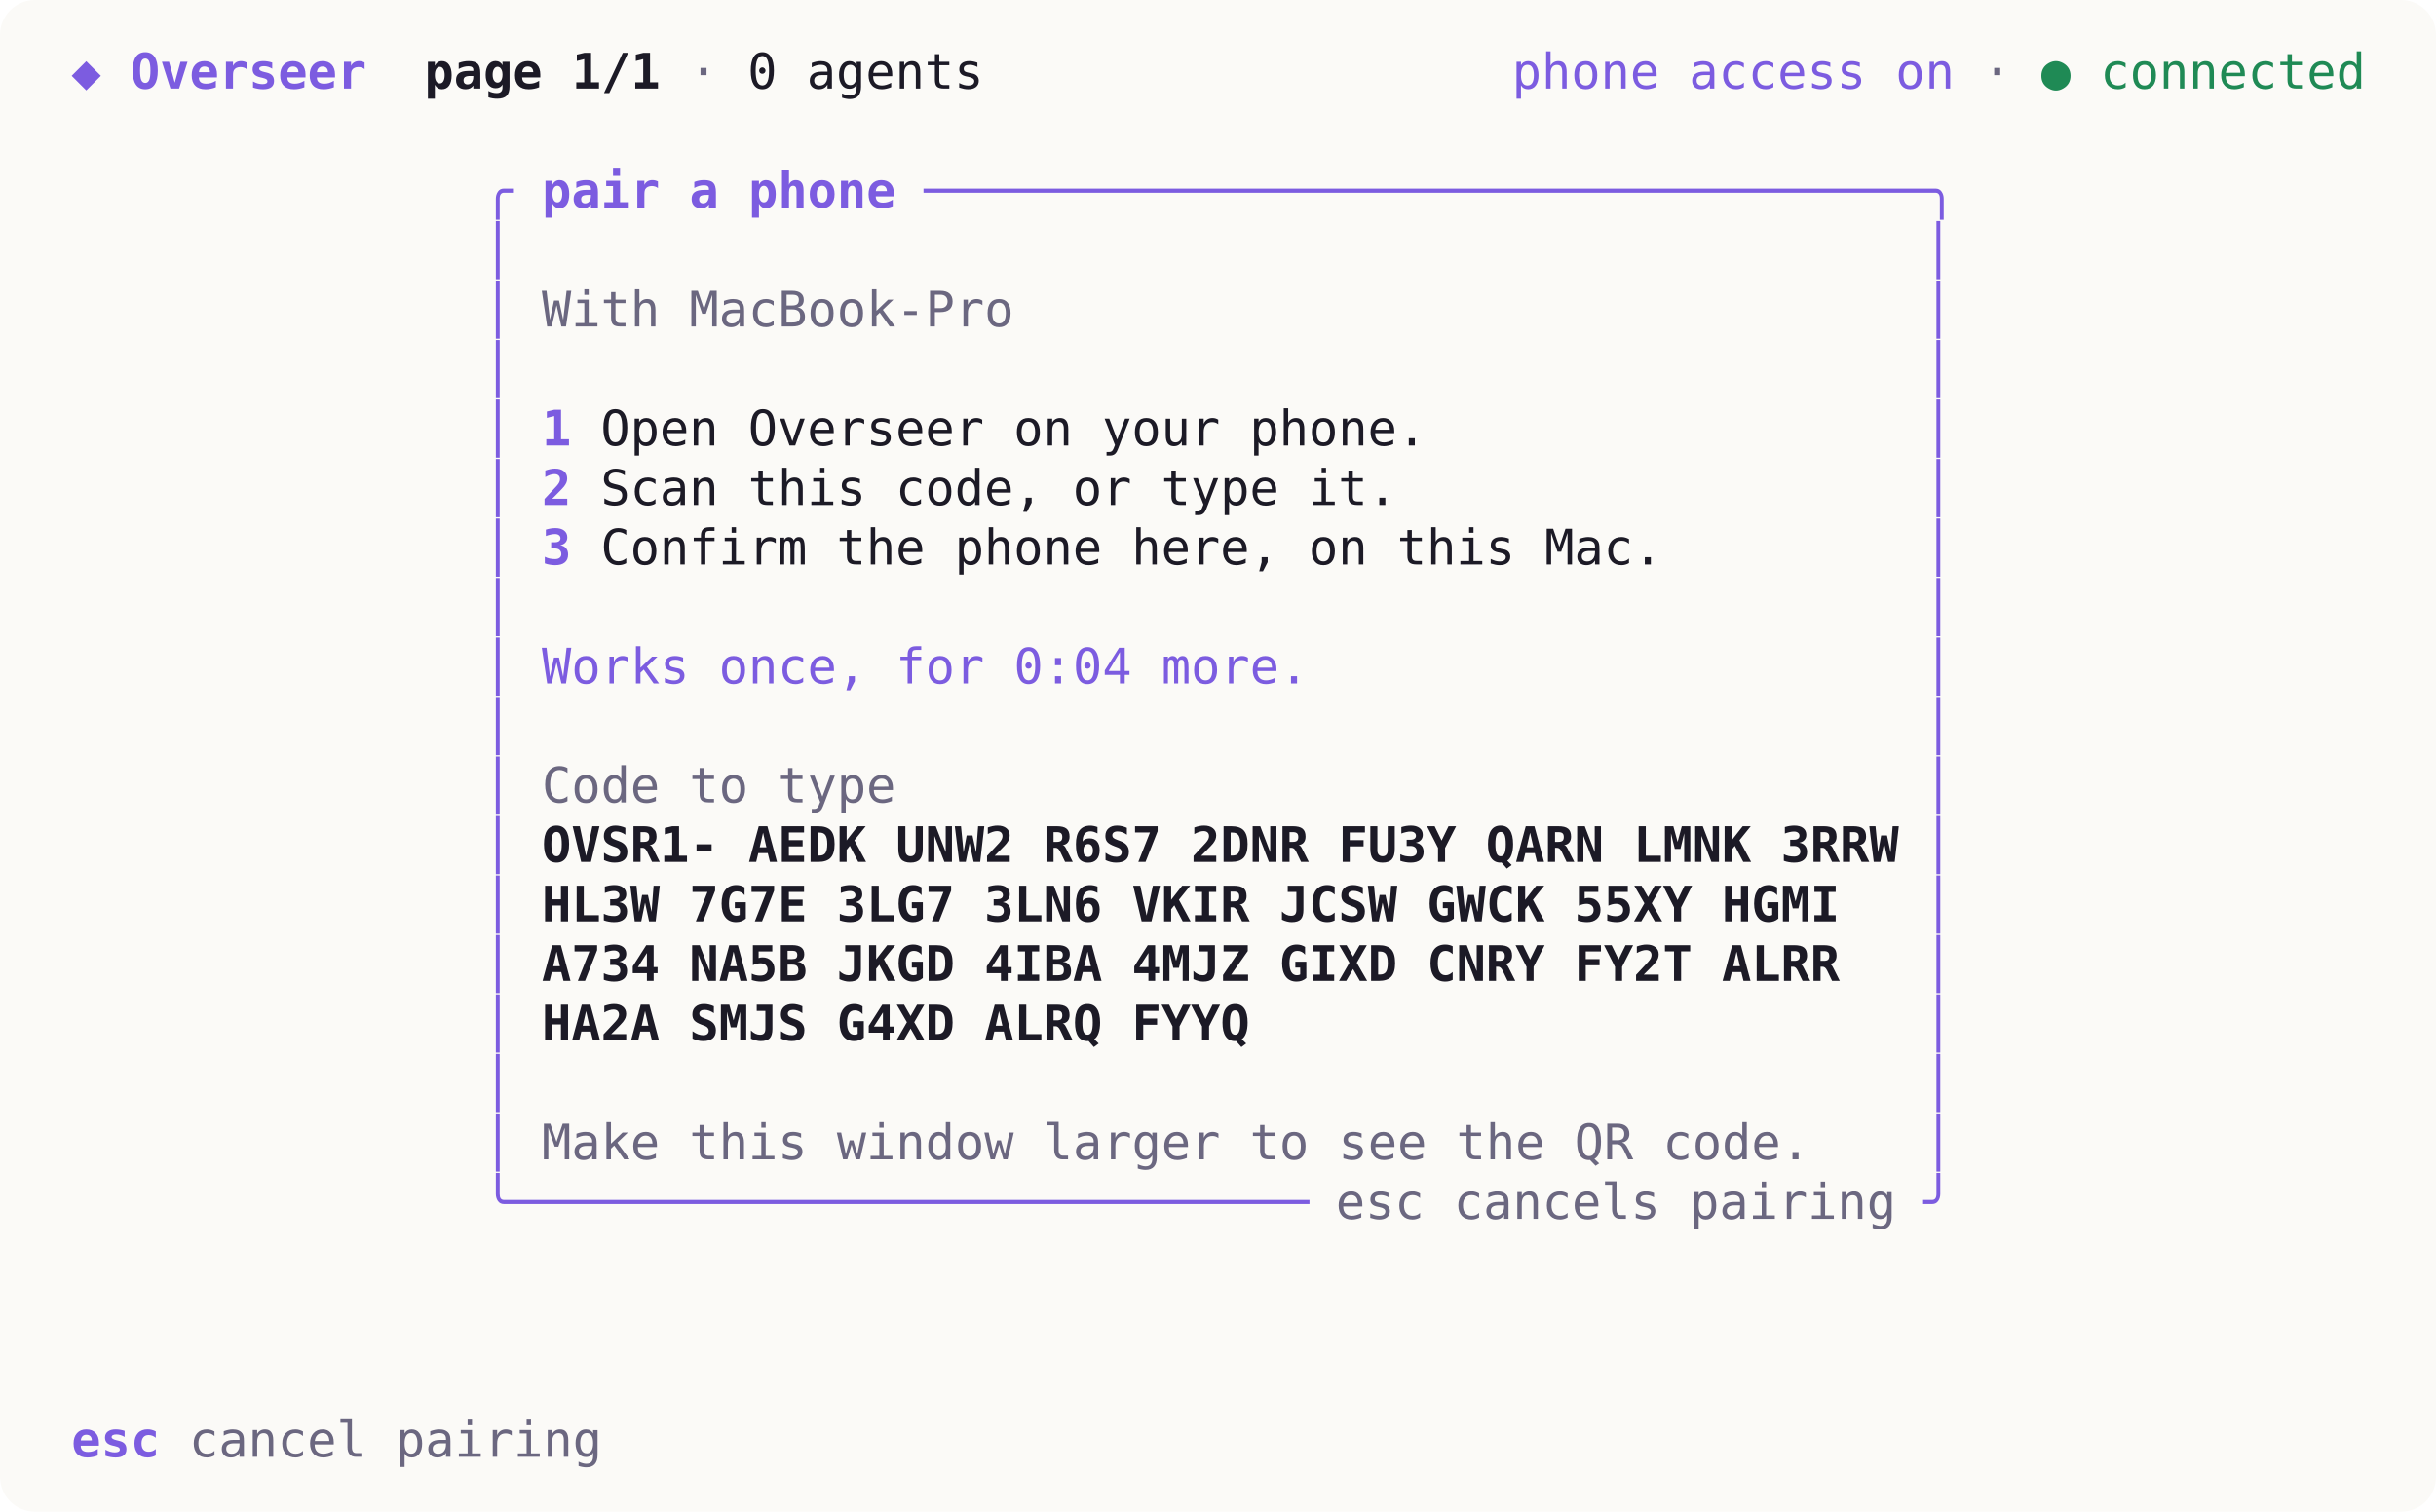
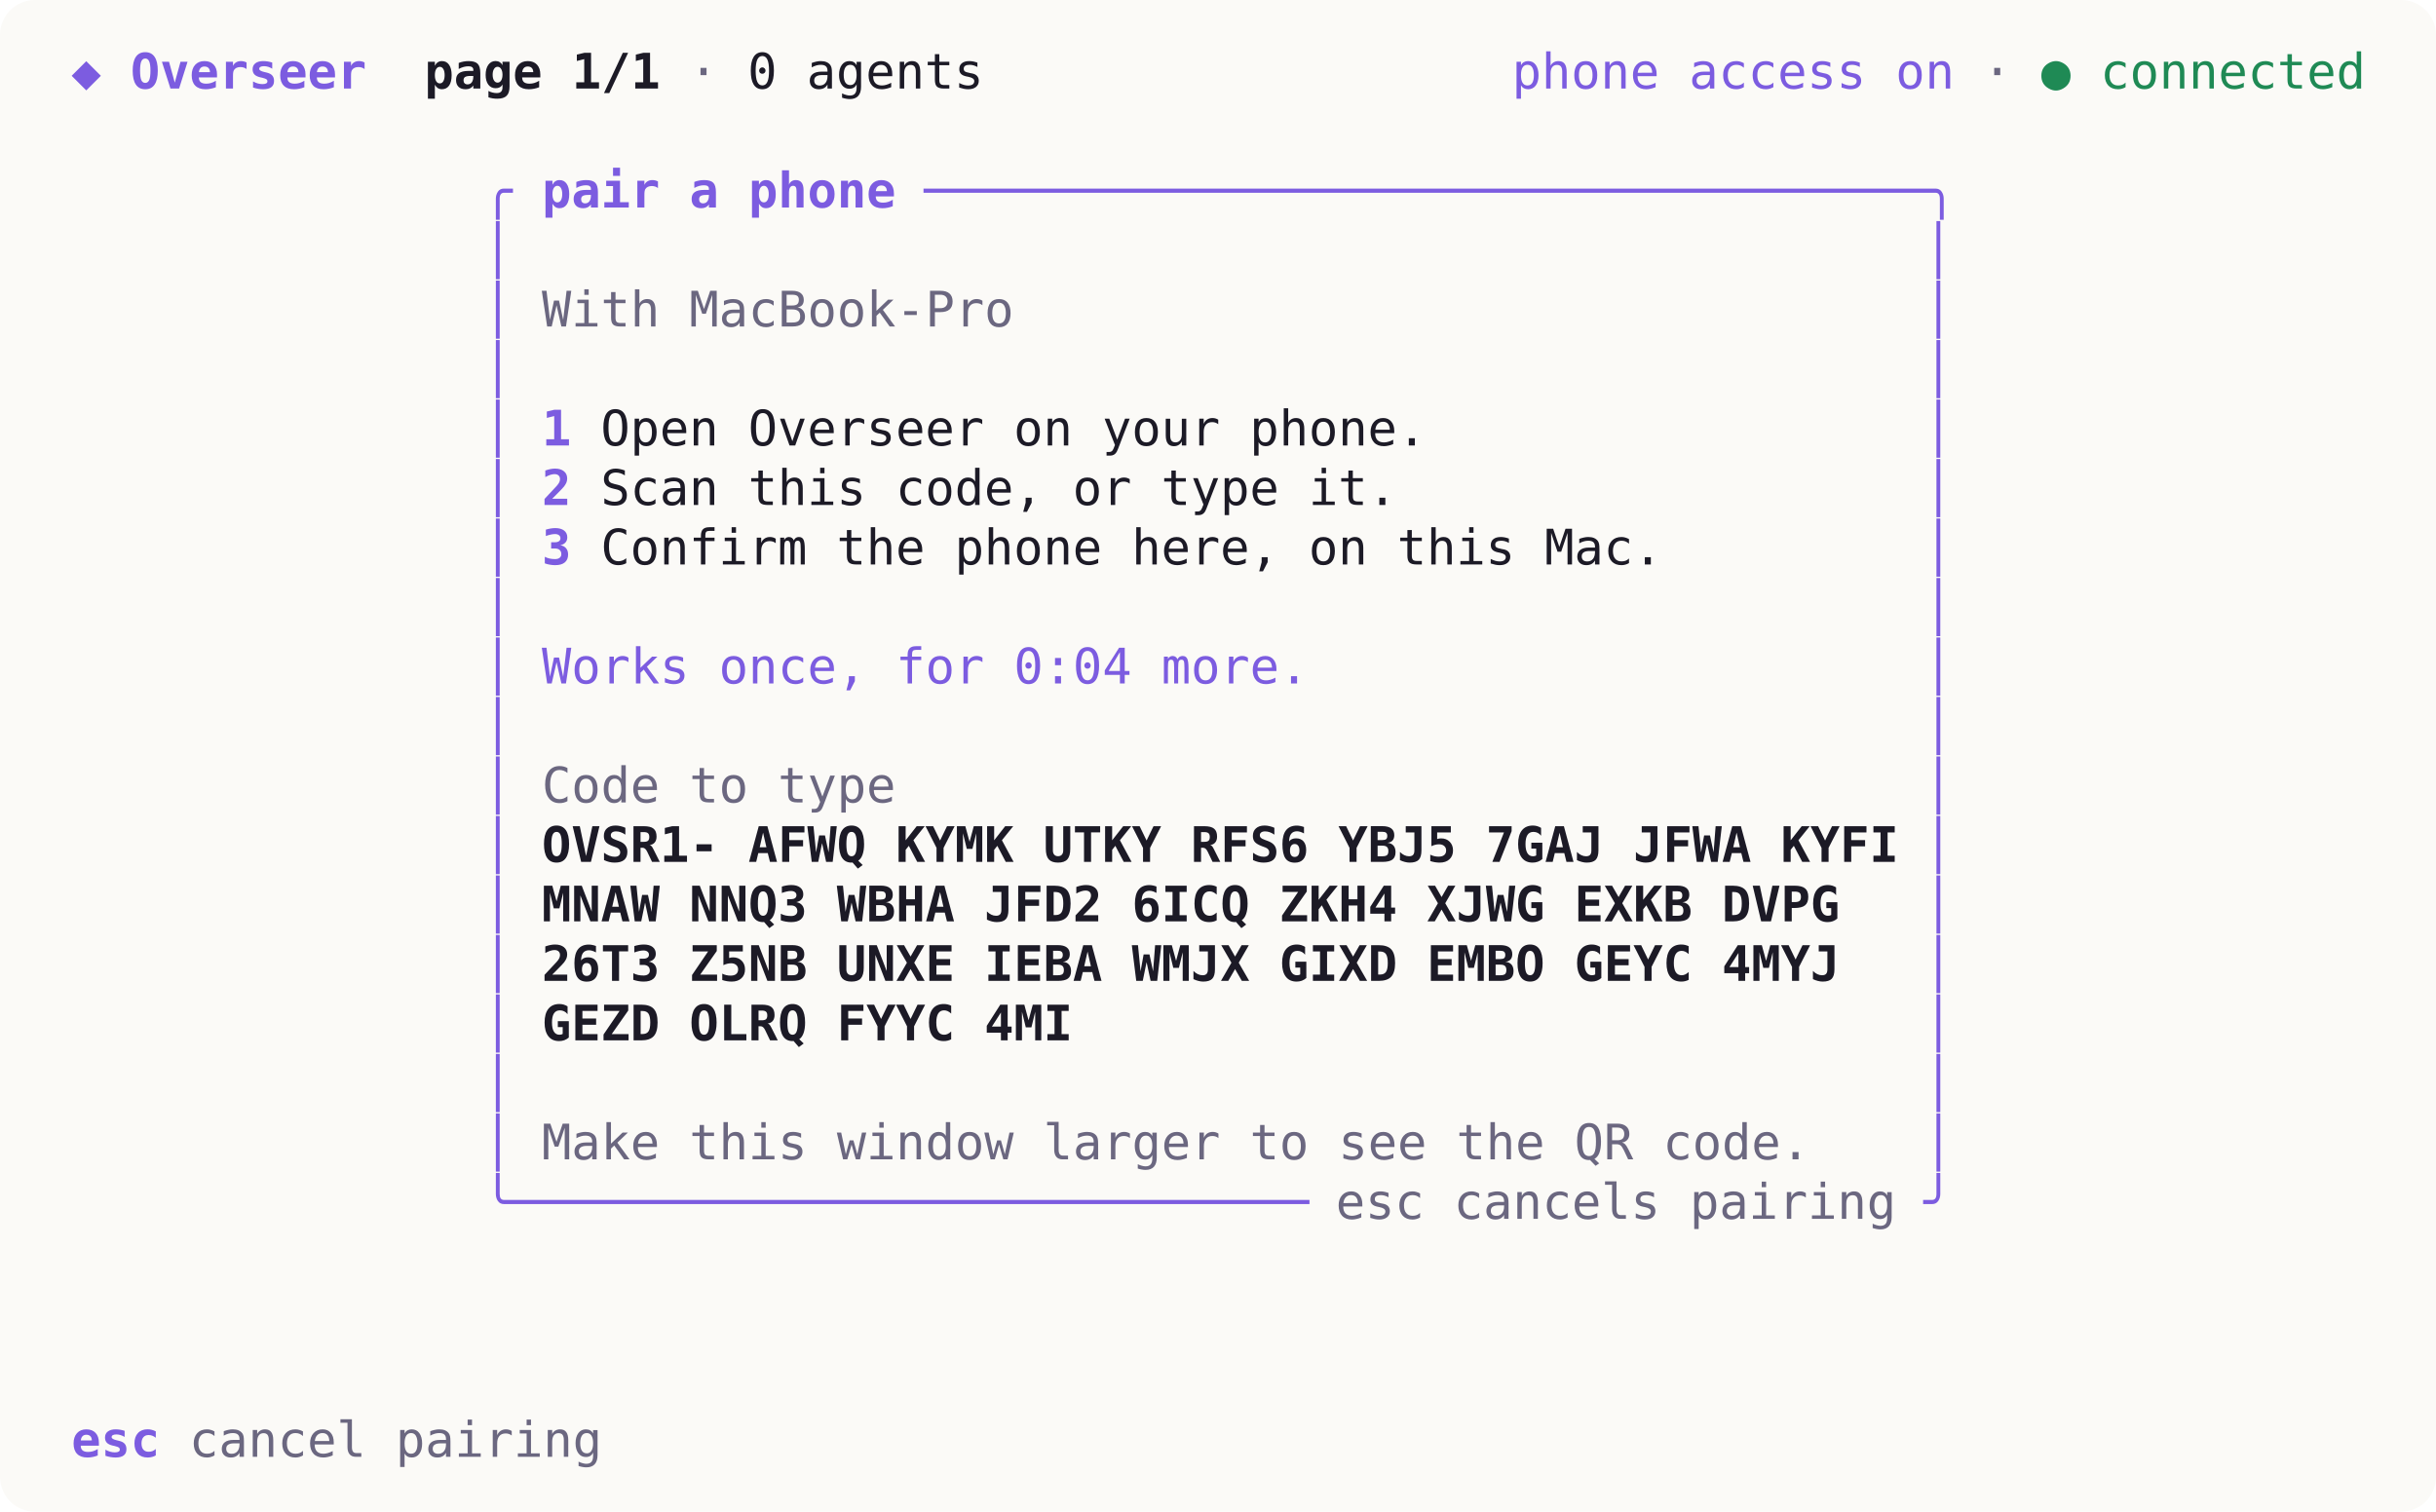
<svg xmlns="http://www.w3.org/2000/svg" width="696" height="432" viewBox="0 0 696 432">
  <rect width="100%" height="100%" rx="10" fill="#fbfaf7" />
  <g font-family="ui-monospace, SFMono-Regular, Menlo, monospace" font-size="14">
    <text x="12.0" y="25.3" textLength="100.8" lengthAdjust="spacingAndGlyphs" fill="#7c5ce0" font-weight="700" xml:space="preserve"> ◆ Overseer </text>
    <text x="112.8" y="25.3" textLength="84.0" lengthAdjust="spacingAndGlyphs" fill="#1c1a26" font-weight="700" xml:space="preserve"> page 1/1 </text>
    <text x="196.8" y="25.3" textLength="16.8" lengthAdjust="spacingAndGlyphs" fill="#6b6780" xml:space="preserve">· </text>
    <text x="213.6" y="25.3" textLength="218.4" lengthAdjust="spacingAndGlyphs" fill="#1c1a26" xml:space="preserve">0 agents                  </text>
    <text x="432.0" y="25.3" textLength="126.0" lengthAdjust="spacingAndGlyphs" fill="#7c5ce0" xml:space="preserve">phone access on</text>
    <text x="558.0" y="25.3" textLength="25.2" lengthAdjust="spacingAndGlyphs" fill="#6b6780" xml:space="preserve"> · </text>
    <text x="583.2" y="25.3" textLength="100.8" lengthAdjust="spacingAndGlyphs" fill="#1f8a55" xml:space="preserve">● connected </text>
    <text x="138.0" y="59.3" textLength="8.4" lengthAdjust="spacingAndGlyphs" fill="#7c5ce0" xml:space="preserve">╭</text>
    <text x="146.4" y="59.3" textLength="117.6" lengthAdjust="spacingAndGlyphs" fill="#7c5ce0" font-weight="700" xml:space="preserve"> pair a phone </text>
    <text x="264.0" y="59.3" textLength="294.0" lengthAdjust="spacingAndGlyphs" fill="#7c5ce0" xml:space="preserve">──────────────────────────────────╮</text>
    <text x="138.0" y="76.3" textLength="8.4" lengthAdjust="spacingAndGlyphs" fill="#7c5ce0" xml:space="preserve">│</text>
    <text x="549.6" y="76.3" textLength="8.4" lengthAdjust="spacingAndGlyphs" fill="#7c5ce0" xml:space="preserve">│</text>
    <text x="138.0" y="93.3" textLength="8.4" lengthAdjust="spacingAndGlyphs" fill="#7c5ce0" xml:space="preserve">│</text>
    <text x="154.8" y="93.3" textLength="134.4" lengthAdjust="spacingAndGlyphs" fill="#6b6780" xml:space="preserve">With MacBook-Pro</text>
    <text x="549.6" y="93.3" textLength="8.4" lengthAdjust="spacingAndGlyphs" fill="#7c5ce0" xml:space="preserve">│</text>
    <text x="138.0" y="110.3" textLength="8.4" lengthAdjust="spacingAndGlyphs" fill="#7c5ce0" xml:space="preserve">│</text>
    <text x="549.6" y="110.3" textLength="8.4" lengthAdjust="spacingAndGlyphs" fill="#7c5ce0" xml:space="preserve">│</text>
    <text x="138.0" y="127.3" textLength="8.4" lengthAdjust="spacingAndGlyphs" fill="#7c5ce0" xml:space="preserve">│</text>
    <text x="154.8" y="127.3" textLength="16.8" lengthAdjust="spacingAndGlyphs" fill="#7c5ce0" font-weight="700" xml:space="preserve">1 </text>
    <text x="171.6" y="127.3" textLength="378.0" lengthAdjust="spacingAndGlyphs" fill="#1c1a26" xml:space="preserve">Open Overseer on your phone.                 </text>
    <text x="549.6" y="127.3" textLength="8.4" lengthAdjust="spacingAndGlyphs" fill="#7c5ce0" xml:space="preserve">│</text>
    <text x="138.0" y="144.3" textLength="8.4" lengthAdjust="spacingAndGlyphs" fill="#7c5ce0" xml:space="preserve">│</text>
    <text x="154.8" y="144.3" textLength="16.8" lengthAdjust="spacingAndGlyphs" fill="#7c5ce0" font-weight="700" xml:space="preserve">2 </text>
    <text x="171.6" y="144.3" textLength="378.0" lengthAdjust="spacingAndGlyphs" fill="#1c1a26" xml:space="preserve">Scan this code, or type it.                  </text>
    <text x="549.6" y="144.3" textLength="8.4" lengthAdjust="spacingAndGlyphs" fill="#7c5ce0" xml:space="preserve">│</text>
    <text x="138.0" y="161.3" textLength="8.4" lengthAdjust="spacingAndGlyphs" fill="#7c5ce0" xml:space="preserve">│</text>
    <text x="154.8" y="161.3" textLength="16.8" lengthAdjust="spacingAndGlyphs" fill="#7c5ce0" font-weight="700" xml:space="preserve">3 </text>
    <text x="171.6" y="161.3" textLength="378.0" lengthAdjust="spacingAndGlyphs" fill="#1c1a26" xml:space="preserve">Confirm the phone here, on this Mac.         </text>
    <text x="549.6" y="161.3" textLength="8.4" lengthAdjust="spacingAndGlyphs" fill="#7c5ce0" xml:space="preserve">│</text>
    <text x="138.0" y="178.3" textLength="8.4" lengthAdjust="spacingAndGlyphs" fill="#7c5ce0" xml:space="preserve">│</text>
    <text x="549.6" y="178.3" textLength="8.4" lengthAdjust="spacingAndGlyphs" fill="#7c5ce0" xml:space="preserve">│</text>
    <text x="138.0" y="195.3" textLength="8.4" lengthAdjust="spacingAndGlyphs" fill="#7c5ce0" xml:space="preserve">│</text>
    <text x="154.8" y="195.3" textLength="218.4" lengthAdjust="spacingAndGlyphs" fill="#7c5ce0" xml:space="preserve">Works once, for 0:04 more.</text>
    <text x="549.6" y="195.3" textLength="8.4" lengthAdjust="spacingAndGlyphs" fill="#7c5ce0" xml:space="preserve">│</text>
    <text x="138.0" y="212.3" textLength="8.4" lengthAdjust="spacingAndGlyphs" fill="#7c5ce0" xml:space="preserve">│</text>
    <text x="549.6" y="212.3" textLength="8.4" lengthAdjust="spacingAndGlyphs" fill="#7c5ce0" xml:space="preserve">│</text>
    <text x="138.0" y="229.3" textLength="8.4" lengthAdjust="spacingAndGlyphs" fill="#7c5ce0" xml:space="preserve">│</text>
    <text x="154.8" y="229.3" textLength="100.8" lengthAdjust="spacingAndGlyphs" fill="#6b6780" xml:space="preserve">Code to type</text>
    <text x="549.6" y="229.3" textLength="8.4" lengthAdjust="spacingAndGlyphs" fill="#7c5ce0" xml:space="preserve">│</text>
    <text x="138.0" y="246.3" textLength="8.4" lengthAdjust="spacingAndGlyphs" fill="#7c5ce0" xml:space="preserve">│</text>
-     <text x="154.8" y="246.3" textLength="386.4" lengthAdjust="spacingAndGlyphs" fill="#1c1a26" font-weight="700" xml:space="preserve">OVSR1- AEDK UNW2 R6S7 2DNR FU3Y QARN LMNK 3RRW</text>
+     <text x="154.8" y="246.3" textLength="386.4" lengthAdjust="spacingAndGlyphs" fill="#1c1a26" font-weight="700" xml:space="preserve">OVSR1- AFWQ KYMK UTKY RFS6 YBJ5 7GAJ JFWA KYFI</text>
    <text x="549.6" y="246.3" textLength="8.4" lengthAdjust="spacingAndGlyphs" fill="#7c5ce0" xml:space="preserve">│</text>
    <text x="138.0" y="263.3" textLength="8.4" lengthAdjust="spacingAndGlyphs" fill="#7c5ce0" xml:space="preserve">│</text>
-     <text x="154.8" y="263.3" textLength="369.6" lengthAdjust="spacingAndGlyphs" fill="#1c1a26" font-weight="700" xml:space="preserve">HL3W 7G7E 3LG7 3LN6 VKIR JCSW GWCK 55XY HGMI</text>
+     <text x="154.8" y="263.3" textLength="369.6" lengthAdjust="spacingAndGlyphs" fill="#1c1a26" font-weight="700" xml:space="preserve">MNAW NNQ3 WBHA JFD2 6ICQ ZKH4 XJWG EXKB DVPG</text>
    <text x="549.6" y="263.3" textLength="8.4" lengthAdjust="spacingAndGlyphs" fill="#7c5ce0" xml:space="preserve">│</text>
    <text x="138.0" y="280.3" textLength="8.4" lengthAdjust="spacingAndGlyphs" fill="#7c5ce0" xml:space="preserve">│</text>
-     <text x="154.8" y="280.3" textLength="369.6" lengthAdjust="spacingAndGlyphs" fill="#1c1a26" font-weight="700" xml:space="preserve">A734 NA5B JKGD 4IBA 4MJZ GIXD CNRY FY2T ALRR</text>
+     <text x="154.8" y="280.3" textLength="369.6" lengthAdjust="spacingAndGlyphs" fill="#1c1a26" font-weight="700" xml:space="preserve">26T3 Z5NB UNXE IEBA WMJX GIXD EMBO GEYC 4MYJ</text>
    <text x="549.6" y="280.3" textLength="8.4" lengthAdjust="spacingAndGlyphs" fill="#7c5ce0" xml:space="preserve">│</text>
    <text x="138.0" y="297.3" textLength="8.4" lengthAdjust="spacingAndGlyphs" fill="#7c5ce0" xml:space="preserve">│</text>
-     <text x="154.8" y="297.3" textLength="201.6" lengthAdjust="spacingAndGlyphs" fill="#1c1a26" font-weight="700" xml:space="preserve">HA2A SMJS G4XD ALRQ FYYQ</text>
+     <text x="154.8" y="297.3" textLength="151.2" lengthAdjust="spacingAndGlyphs" fill="#1c1a26" font-weight="700" xml:space="preserve">GEZD OLRQ FYYC 4MI</text>
    <text x="549.6" y="297.3" textLength="8.4" lengthAdjust="spacingAndGlyphs" fill="#7c5ce0" xml:space="preserve">│</text>
    <text x="138.0" y="314.3" textLength="8.4" lengthAdjust="spacingAndGlyphs" fill="#7c5ce0" xml:space="preserve">│</text>
    <text x="549.6" y="314.3" textLength="8.4" lengthAdjust="spacingAndGlyphs" fill="#7c5ce0" xml:space="preserve">│</text>
    <text x="138.0" y="331.3" textLength="8.4" lengthAdjust="spacingAndGlyphs" fill="#7c5ce0" xml:space="preserve">│</text>
    <text x="154.8" y="331.3" textLength="361.2" lengthAdjust="spacingAndGlyphs" fill="#6b6780" xml:space="preserve">Make this window larger to see the QR code.</text>
    <text x="549.6" y="331.3" textLength="8.4" lengthAdjust="spacingAndGlyphs" fill="#7c5ce0" xml:space="preserve">│</text>
    <text x="138.0" y="348.3" textLength="235.2" lengthAdjust="spacingAndGlyphs" fill="#7c5ce0" xml:space="preserve">╰───────────────────────────</text>
    <text x="373.2" y="348.3" textLength="176.4" lengthAdjust="spacingAndGlyphs" fill="#6b6780" xml:space="preserve"> esc cancels pairing </text>
    <text x="549.6" y="348.3" textLength="8.4" lengthAdjust="spacingAndGlyphs" fill="#7c5ce0" xml:space="preserve">╯</text>
    <text x="20.4" y="416.3" textLength="25.2" lengthAdjust="spacingAndGlyphs" fill="#7c5ce0" font-weight="700" xml:space="preserve">esc</text>
    <text x="45.6" y="416.3" textLength="151.2" lengthAdjust="spacingAndGlyphs" fill="#6b6780" xml:space="preserve"> cancel pairing   </text>
  </g>
</svg>
